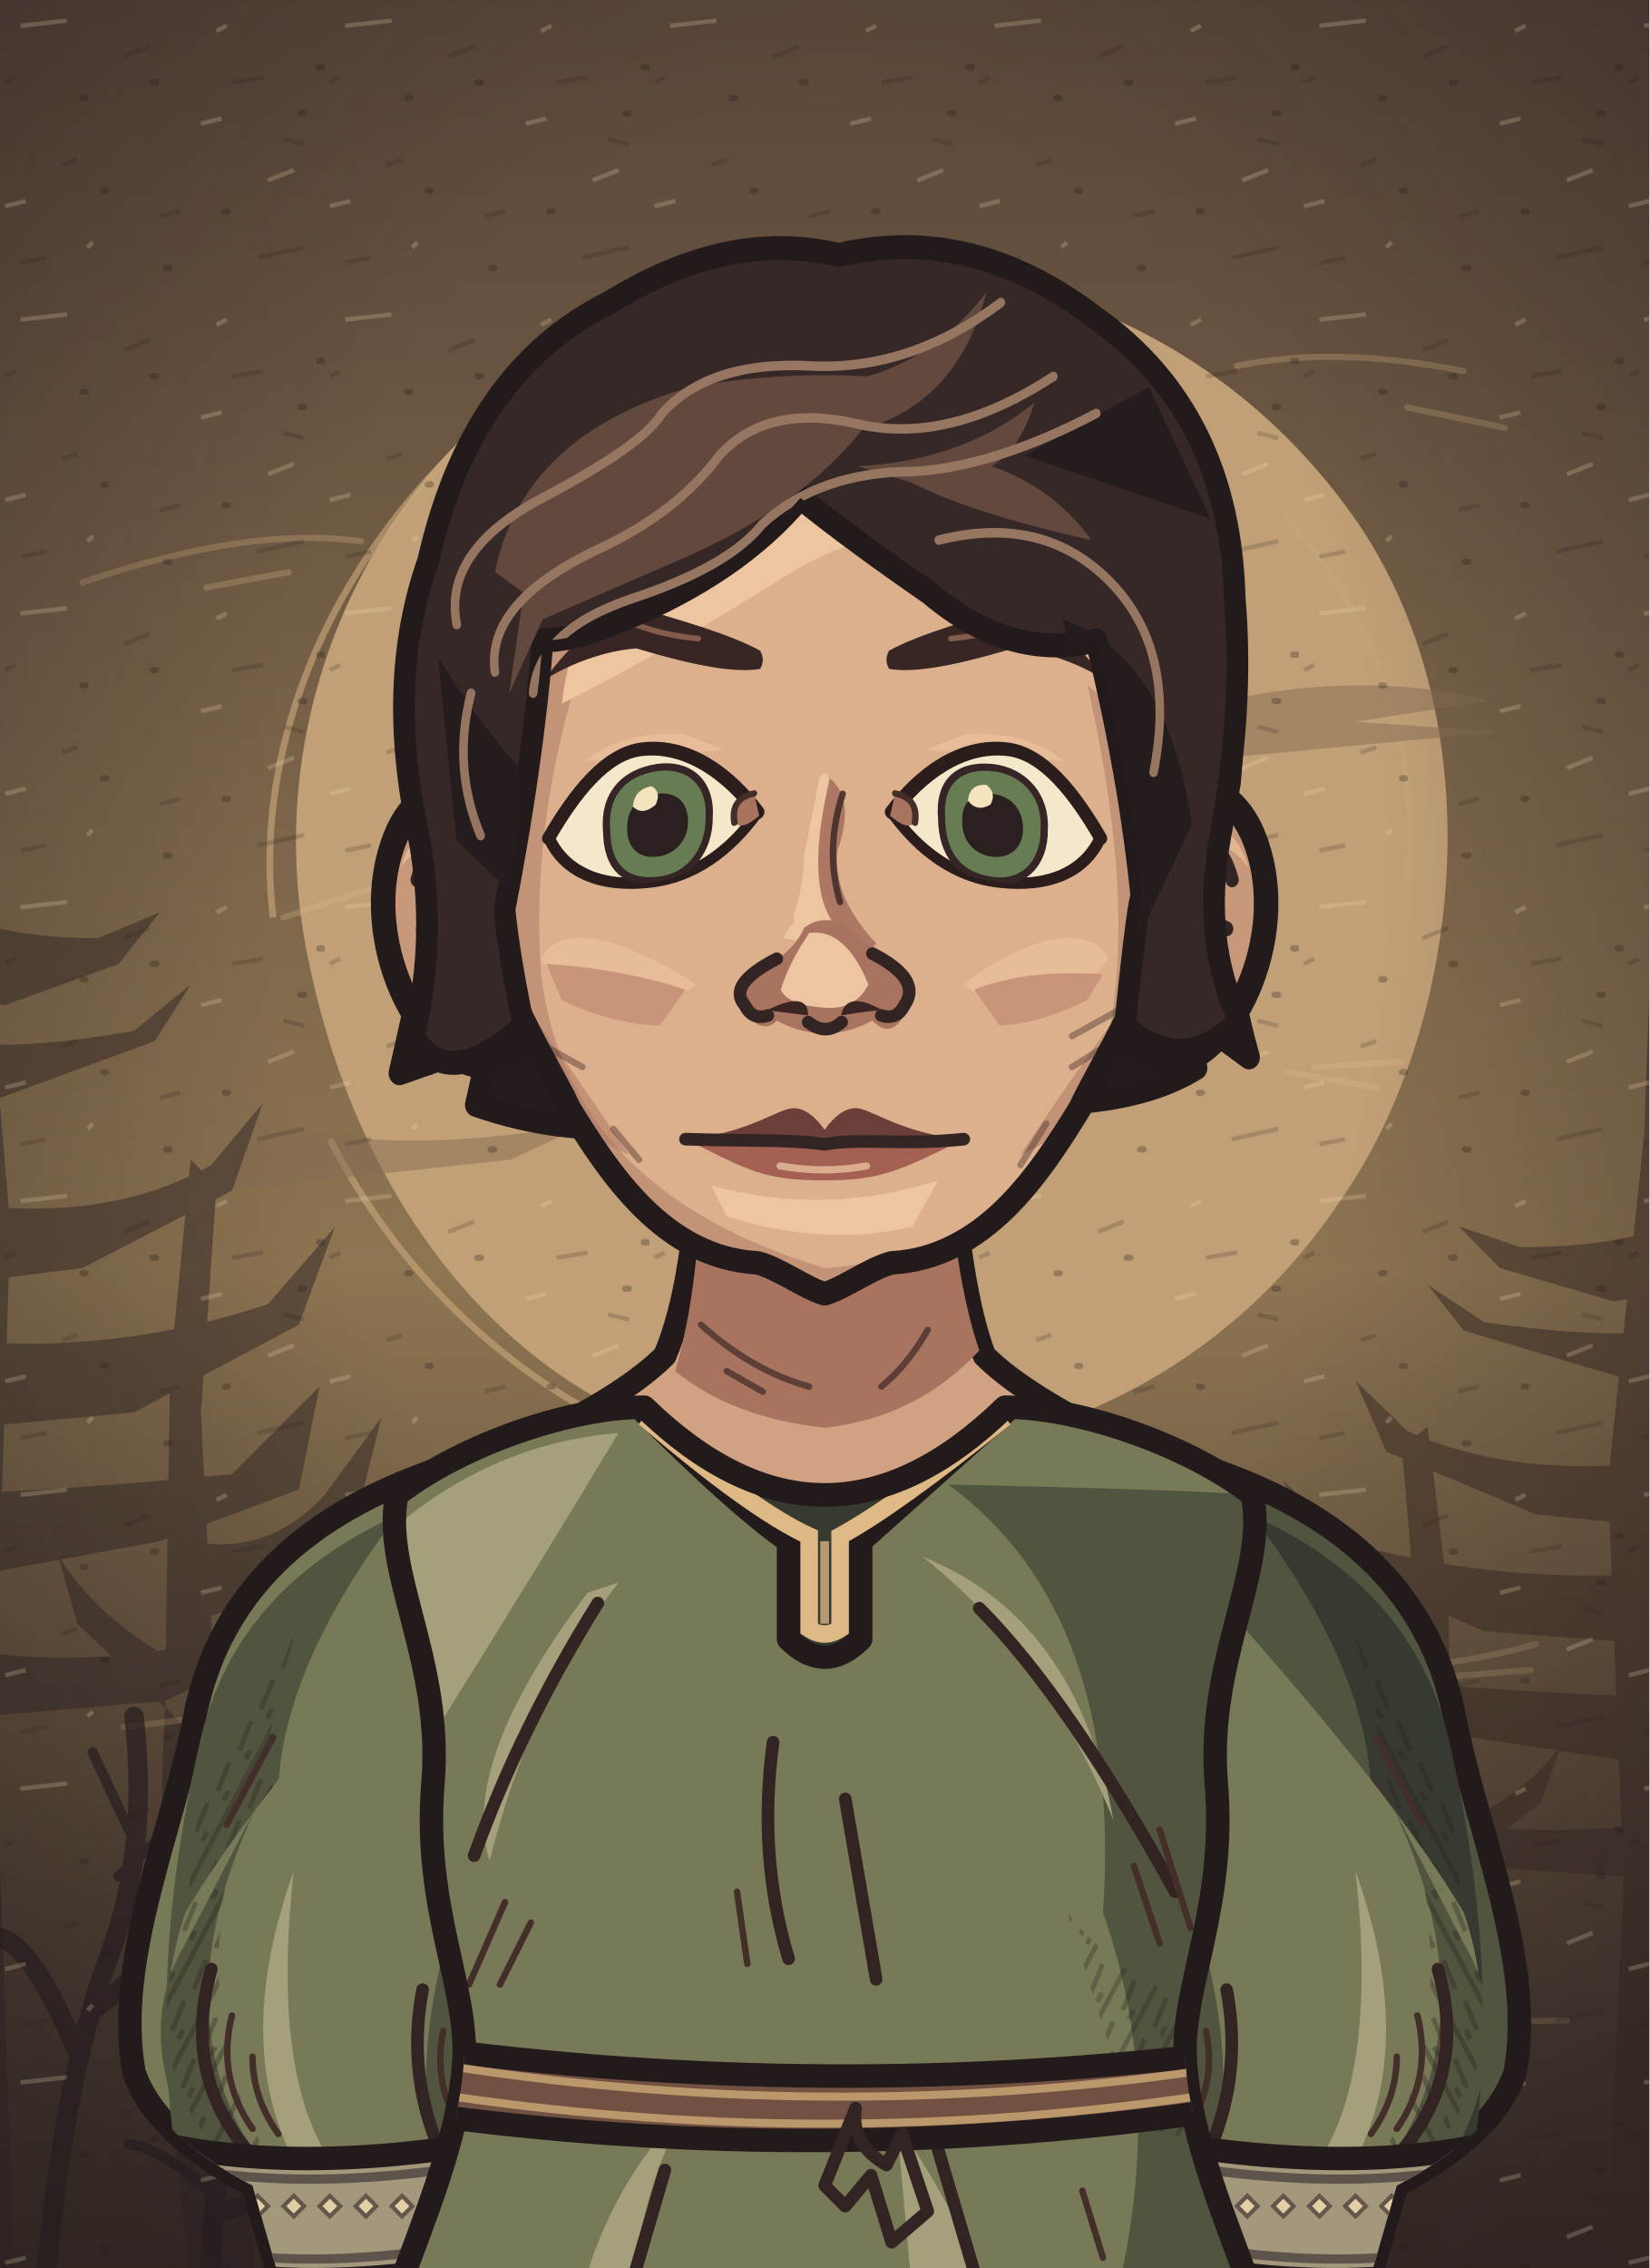
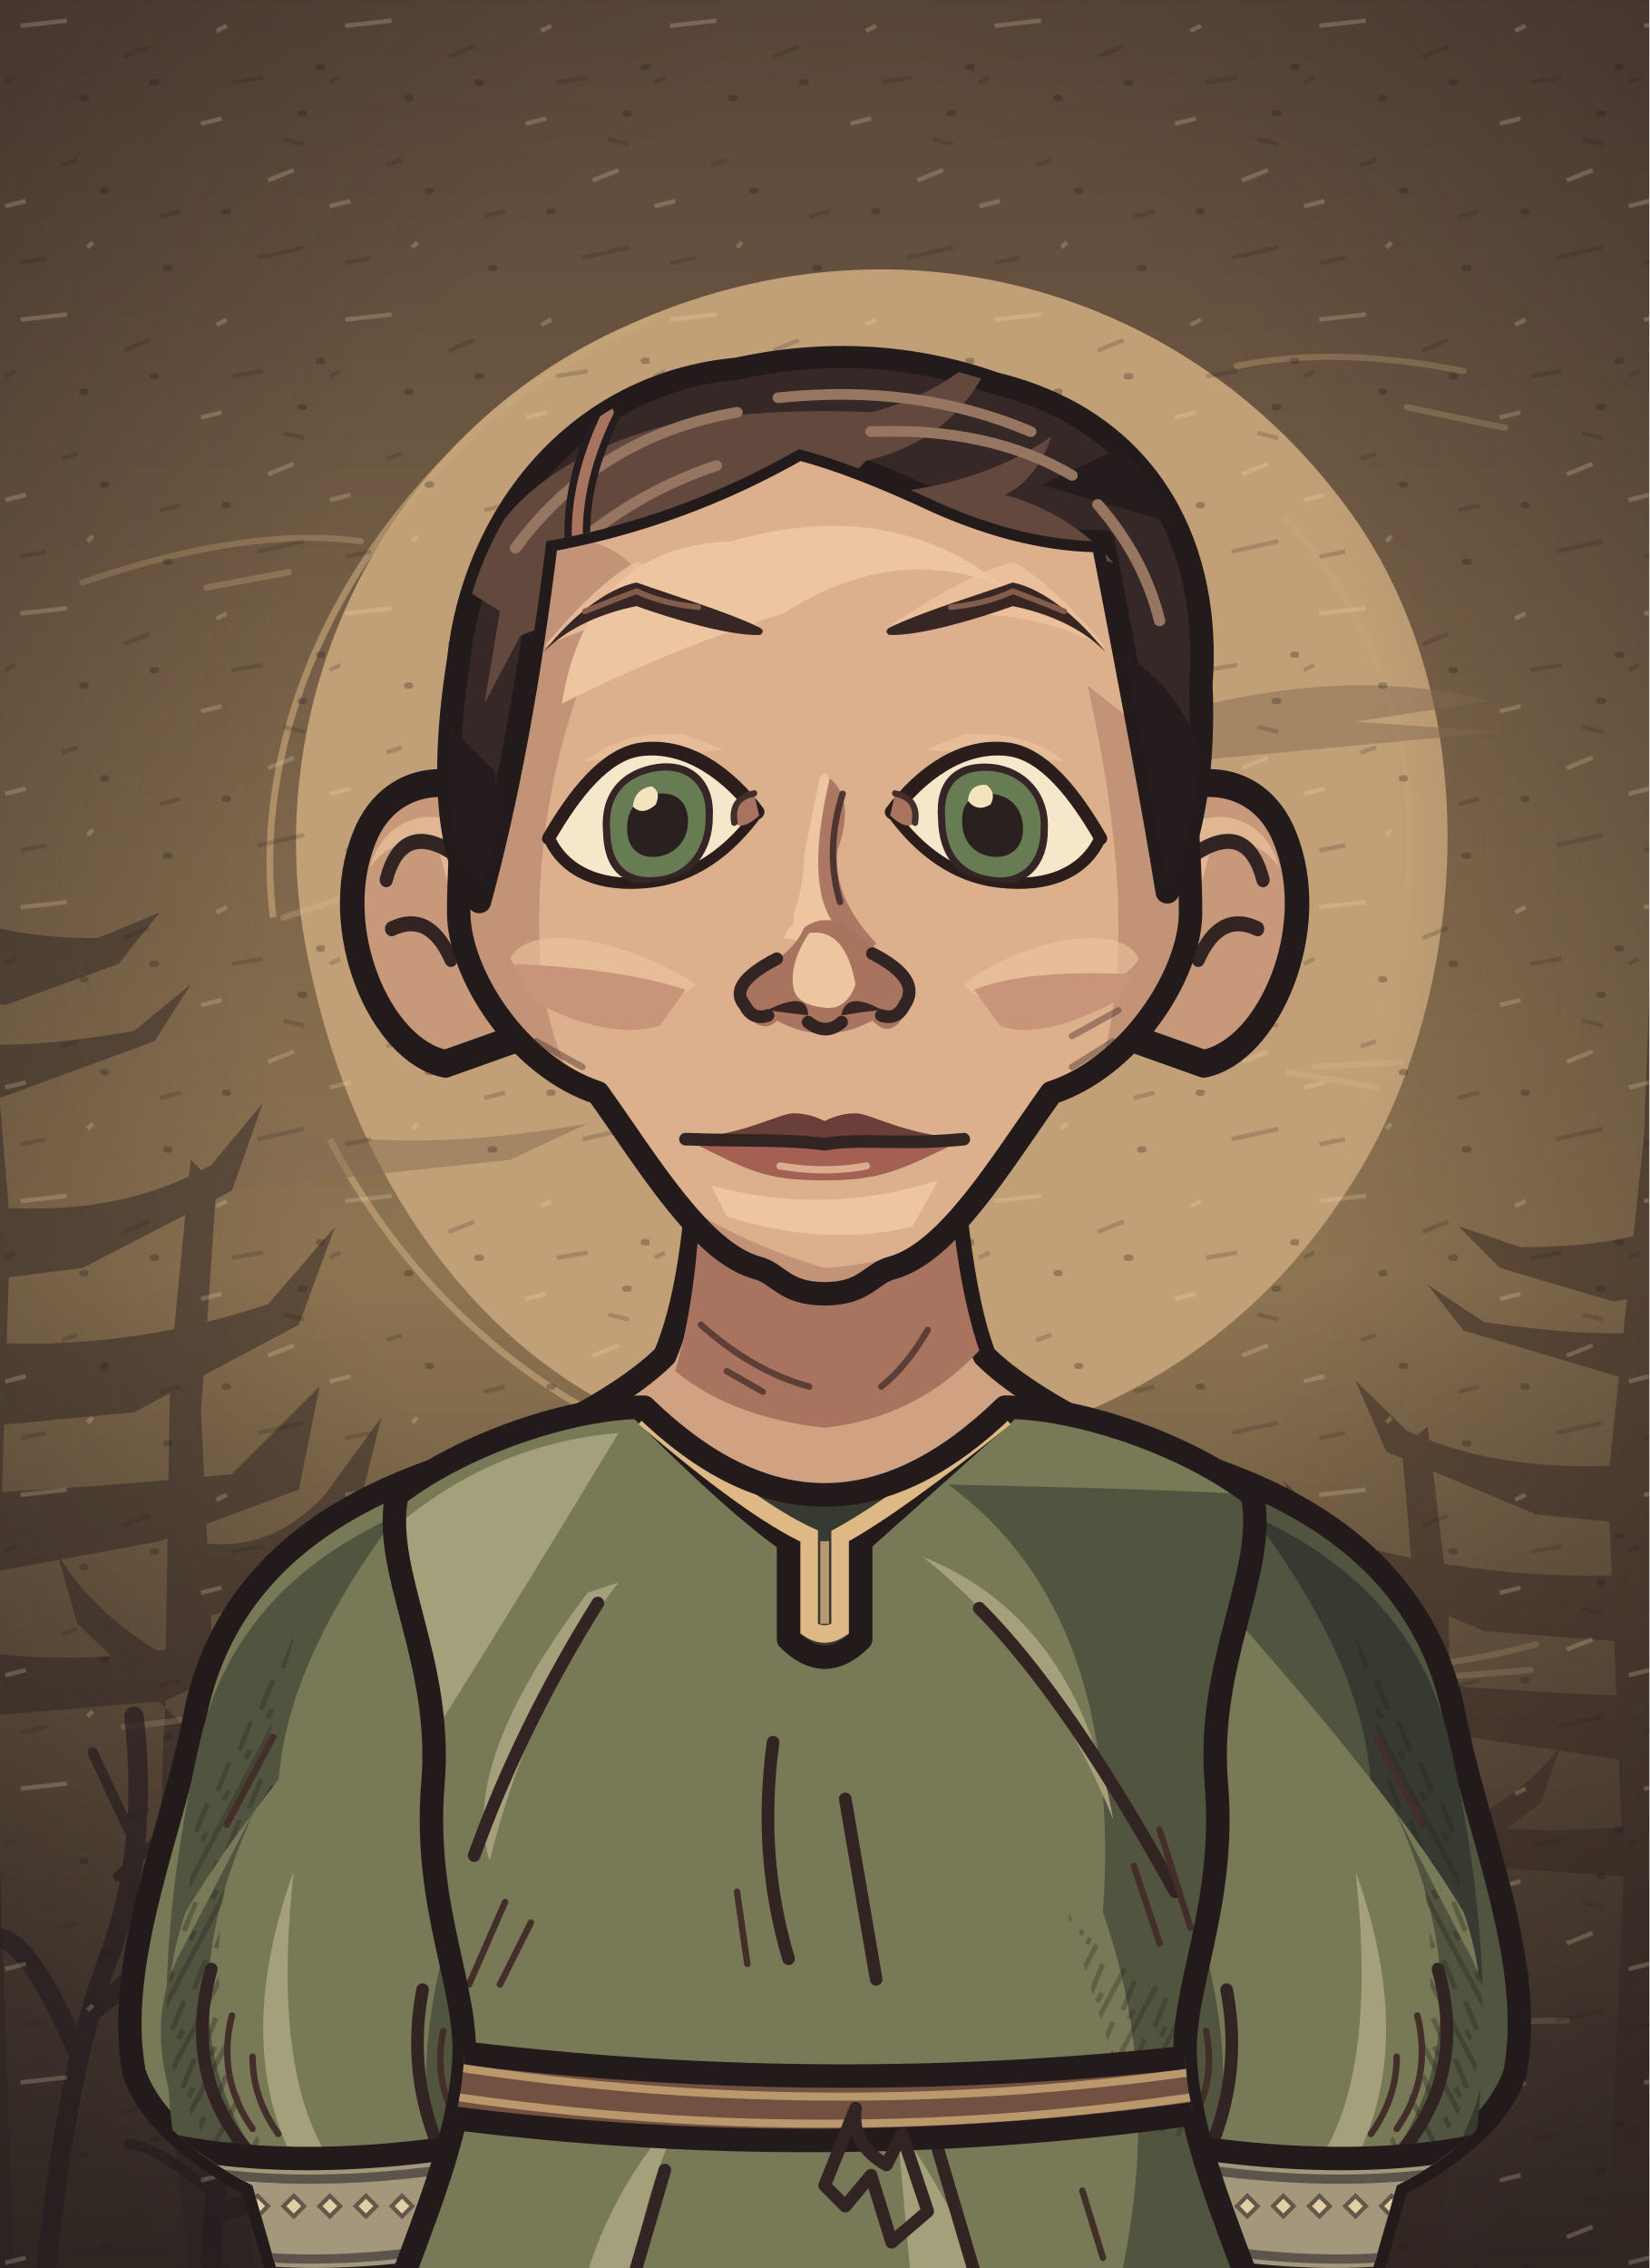
<svg xmlns="http://www.w3.org/2000/svg" xmlns:xlink="http://www.w3.org/1999/xlink" aria-labelledby="title" width="320" height="440" viewBox="0 0 320 440" role="img">
  <defs>
    <style>
      .edge {stroke:#231b1b;stroke-width:4.55;stroke-linecap:round;stroke-linejoin:round}
      .seam {fill:none;stroke:#332424;stroke-width:2.45;stroke-linecap:round;stroke-linejoin:round}
      .etch {fill:none;stroke:#442e2a;stroke-width:1.25;stroke-linecap:round}
      .hair-line {fill:none;stroke:#967661;stroke-width:1.45;stroke-linecap:round}
      .white {fill:#f5e7ca;stroke:#2a1d1c;stroke-width:2.65;stroke-linejoin:round}
      .label {fill:#efdfc1;font:600 20px Georgia,serif}
      .muted {fill:#b8aa96;font:13px 'Segoe UI',sans-serif}
      .section {fill:#dcbb8e;font:600 14px 'Segoe UI',sans-serif}
    </style>
    <linearGradient id="umber" x2="0" y2="1" gradientUnits="objectBoundingBox">
      <stop stop-color="#594639" />
      <stop offset=".56" stop-color="#8e7552" />
      <stop offset="1" stop-color="#3c3029" />
    </linearGradient>
    <linearGradient id="ash" x2="0" y2="1" gradientUnits="objectBoundingBox">
      <stop stop-color="#3b423d" />
      <stop offset=".56" stop-color="#7a7d67" />
      <stop offset="1" stop-color="#242b28" />
    </linearGradient>
    <linearGradient id="rose" x2="0" y2="1" gradientUnits="objectBoundingBox">
      <stop stop-color="#51404a" />
      <stop offset=".56" stop-color="#8a6972" />
      <stop offset="1" stop-color="#372c33" />
    </linearGradient>
    <pattern id="paper-grain" width="63" height="57" patternUnits="userSpaceOnUse">
      <path d="M1 16l2-1m21-4 5-2m16 7 6-1M12 32l3-1m16 11 4-1m20-14 4 1M4 51l5-1m41 0 9-2" fill="none" stroke="#231a1b" stroke-width=".85" opacity=".19" />
      <path d="M4 5l9-1m29 2 2-1M1 40l4-1m12 9 1-1m21-23 4-1m9 12 5-2" fill="none" stroke="#f0dbb5" stroke-width=".85" opacity=".23" />
      <path d="M16 19h.6m13-3h.7m28 6h.7m-39 15h.6m23 4h.6m-12 11h.7m29-39h.7" fill="none" stroke="#21191a" stroke-width="1.2" opacity=".28" stroke-linecap="round" />
    </pattern>
    <pattern id="ink-lines" width="7" height="9" patternUnits="userSpaceOnUse" patternTransform="rotate(28)">
      <path d="M1 -2V10m2.8-8 .6 6m1.9-1v5" stroke="#271d1d" stroke-width=".95" fill="none" opacity=".65" />
    </pattern>
    <radialGradient id="vignette" cx=".5" cy=".39" r=".72">
      <stop offset=".47" stop-color="#20191c" stop-opacity="0" />
      <stop offset="1" stop-color="#20191c" stop-opacity=".48" />
    </radialGradient>
    <g id="firs" fill="currentColor">
      <path d="M10 439Q15 379 12 300L9 220 15 146 15 54 19 80 21 147 28 230 25 326 29 439Z" />
      <path d="M17 169Q27 174 45 174L57 169 49 179 27 187 17 185                M18 194Q29 196 52 192L63 183 56 194 26 205 16 207                M15 225Q46 230 67 218L77 206 71 223 42 238 18 241                M17 252Q48 255 78 245L91 230 84 249 52 266 20 269                M14 282Q40 281 71 278L88 261 84 281 57 291 19 298                M19 312Q43 316 69 310L88 299 84 310 58 322 22 325" />
      <path d="M6 312 0 315V284L11 285M0 266 13 270V250L0 249M0 220 15 221 15 206 0 202                M0 180 16 181V167L0 165M0 141 15 150V138L0 133M0 112 17 127V118L0 104" />
      <path d="M64 440Q55 380 58 324L59 258 63 217 68 222 65 266 68 328 76 440Z                M63 291Q78 294 89 282L100 267 96 283 81 301 62 307                M63 323Q80 323 106 304L98 321 68 339                M63 316Q44 306 37 293L41 307 64 329Z" />
    </g>
    <g id="brambles" fill="none" stroke="currentColor" stroke-linecap="round" stroke-linejoin="round">
      <path stroke-width="3.8" d="M9 440Q13 401 21 380T26 333m-8 57Q39 375 43 352m-28 46Q6 377 0 376M41 440Q41 402 63 385m-20 44q26-6 39-30" />
      <path stroke-width="2" d="M23 364l14-13m-12 4-7-15m20 29 17-4m-15-1 1-11m13 49 2-17m2 14 18-5m-34 32q-12-10-17-10" />
    </g>
    <g id="night-scratches" fill="none" stroke="currentColor" stroke-width="1.2" stroke-linecap="round">
      <path d="M16 113q32-11 54-8m-30 9 16-3m184-40q19-4 44 1m-11 7 19 4                M24 335q33-3 68-16m-44 16 26-4m164-9q31 5 60-3m-39 8 38-3                M27 391q22-6 52-5m168 14q28-8 57-8m-40 11 24-4                M55 178l18-6m177 36 17 3m-12-4 17-1" />
    </g>
    <g id="shirt-setting">
      <rect width="320" height="440" fill="url(#umber)" />
      <path d="M60 187C49 137 74 84 122 63c51-23 107-8 139 35 30 40 23 101-1 135-24 36-65 54-110 49-44-4-79-42-90-95Z" fill="#c2a077" />
      <path d="M53 178C47 128 84 78 129 61m-65 160c22 43 65 68 103 66m82-187c19 20 27 48 24 72" fill="none" stroke="#c6a578" stroke-width="1.3" opacity=".65" />
      <path d="M50 217q24 8 64 1l-15 7-56 6m176-90q39-13 70-5l-26 4 28 2-64 6" fill="#856c54" opacity=".5" />
      <use xlink:href="#firs" style="color:#342827" opacity=".52" transform="translate(-26 8)" />
      <use xlink:href="#firs" style="color:#413128" opacity=".58" transform="translate(340 101) scale(-1 .81)" />
      <use xlink:href="#night-scratches" style="color:#dfbb87" opacity=".28" />
      <use xlink:href="#brambles" style="color:#291f22" opacity=".71" />
      <rect width="320" height="440" fill="url(#vignette)" />
      <rect width="320" height="440" fill="url(#paper-grain)" />
    </g>
    <g id="armor-setting">
      <rect width="320" height="440" fill="url(#ash)" />
      <path d="M48 164c1-51 34-91 83-101 48-11 98 1 130 36 37 39 36 93 8 136-20 30-75 59-121 49-56-12-101-60-100-120Z" fill="#a5a48a" />
      <path d="M54 144q8-48 53-66m108 5c39 15 61 39 68 68m-44 107q-41 31-93 30" fill="none" stroke="#bec0a0" stroke-width="1.2" opacity=".56" />
      <path d="M42 173q49-4 68 3l-43 6 25 3-49 4m151 35q47 10 104-6l-26 14-62 8Z" fill="#707764" opacity=".48" />
      <use xlink:href="#firs" style="color:#27312c" opacity=".64" transform="translate(-36 30)" />
      <use xlink:href="#firs" style="color:#303833" opacity=".75" transform="translate(324 45) scale(-.86 1.03)" />
      <use xlink:href="#brambles" style="color:#252a27" opacity=".62" transform="translate(319 10) scale(-1 1)" />
      <use xlink:href="#night-scratches" style="color:#d8d8a9" opacity=".28" transform="translate(-2 21)" />
      <rect width="320" height="440" fill="url(#vignette)" />
      <rect width="320" height="440" fill="url(#paper-grain)" />
    </g>
    <g id="woman-setting">
      <rect width="320" height="440" fill="url(#rose)" />
      <path d="M56 160C60 107 95 74 142 65c47-9 100 15 121 50 23 39 19 90-12 126-31 39-73 55-115 44-52-13-85-74-80-125Z" fill="#b18b83" />
      <path d="M61 126c15-36 40-55 84-63m97 38c27 25 36 61 29 98m-201 25q14 29 42 47" fill="none" stroke="#d0a69a" stroke-width="1.2" opacity=".58" />
      <path d="M44 235q40-4 76-1l-20 6-36 2 19 3-44 5m183-50q35 3 60-3l-24 9-31 2" fill="#775d65" opacity=".6" />
      <use xlink:href="#firs" style="color:#3b2b34" opacity=".58" transform="translate(-20 84) scale(.86 .91)" />
      <use xlink:href="#firs" style="color:#3d2e39" opacity=".68" transform="translate(327 54) scale(-.85 .98)" />
      <path d="M300 440q-2-82-6-173l-9-103 7-35 12 42 9 98 7 171Z                M294 195q-10-18-25-24l-15-1 13-4 11 2 18 15                M285 162q-13-22-34-27l-7 4 7-11 17 4 20 17                M303 242q-18-23-36-27l-13 3 15-9 11 2 21 15" fill="#3a2b33" opacity=".64" />
      <use xlink:href="#brambles" style="color:#2d2229" opacity=".8" transform="translate(12 6)" />
      <use xlink:href="#night-scratches" style="color:#e1b8a8" opacity=".28" transform="translate(0 7)" />
      <rect width="320" height="440" fill="url(#vignette)" />
      <rect width="320" height="440" fill="url(#paper-grain)" />
    </g>
    <pattern id="mail-rings" width="14" height="13" patternUnits="userSpaceOnUse" patternTransform="rotate(-7)">
      <path d="M-1 2q3-3 6 0 1 3-2 5Q0 8-1 5M6 2q3-3 6 0 1 3-2 5Q7 8 6 5M3 8q3-3 6 0 1 3-2 5-3 1-4-2M10 8q3-3 6 0" fill="none" stroke="#2d2c28" stroke-width="1.6" stroke-linecap="round" />
      <path d="M-.5 4q1.5-2 3-1m5 1q1.4-2 3-1M4 10q1.5-2 3-1m4 1q1.4-2 3-1" fill="none" stroke="#9a9b87" stroke-width="1.12" opacity=".78" stroke-linecap="round" />
    </pattern>
    <pattern id="armor-plates" width="47" height="24" patternUnits="userSpaceOnUse" patternTransform="translate(4 4) rotate(2)">
      <path d="M1 0l21 .7 1 18-3 3-17-1-1-4Zm24 1 19-1 2 15-3 7-19-2Z" fill="#85867a" stroke="#352e2a" stroke-width="1.75" stroke-linejoin="round" />
      <path d="M2 2l18 .2-.2 4L5 7 4 17Zm24 0 16-1 1 4-14 2-3 10Z" fill="#a9a58d" />
      <path d="M19 4l4 14-3 3-16-1 13-4Zm22 2 4 10-2 5-17-1 13-4Z" fill="#62655f" />
      <path d="M7 7l1-.5m6 12 3-2m16-7 5-1m-7 5 4-2" fill="none" stroke="#d0c0a0" stroke-width=".9" opacity=".76" />
      <path d="M6 12q2-2 2.7 1-1 2.2-2.7.5Zm12 1q1.8-2 2.4.6-1 2.6-2.5.8Zm11 1q1-2.2 2.8-1-.2 2.9-2.8 2.1Zm12-2q2.2-1.4 2.3.8-1 2.3-2.3.5Z" fill="#3c342d" />
    </pattern>
    <clipPath id="portrait-frame">
      <rect width="320" height="440" />
    </clipPath>
    <clipPath id="wardrobe-torso-mask">
      <path d="M125 273 C111 273 90 280 77 290 C74 305 86 322 84 346 C82 370 91 386 90 400 C89 415 82 431 77 445 H243 C238 431 231 415 230 400 C229 386 238 370 236 346 C234 322 246 305 243 290 C230 280 209 273 195 273 Q160 307 125 273Z" />
    </clipPath>
    <clipPath id="wardrobe-sleeve-mask">
      <path d="M88 284 C66 291 44 304 38 332 C34 354 22 380 26 402 Q30 414 49 424 L55 445 H88 Q111 406 106 336Z" />
    </clipPath>
    <clipPath id="face-shape-clip">
-       <path d="M 160 73 C 191 73 219 90 223 128 C 224 143 225 164 225 177 C 225 189 213.19 207 209.55 215 C 201.55 228 191 244 173 245 C 169 246 163.6 250 160 251 C 156.4 250 151 246 147 245 C 129 244 118.45 228 110.45 215 C 106.81 207 95 189 95 177 C 95 164 96 143 97 128 C 101 90 129 73 160 73 Z" />
+       <path d="M 160 80 C 196 80 224 97 228 128 C 229 143 231 164 231 177 C 231 189 219.4 207 204 212 C 194 226 184 243 173 246 C 169 247 167.9 251 160 251 C 152.1 251 151 247 147 246 C 136 243 126 226 116 212 C 100.6 207 89 189 89 177 C 89 164 91 143 92 128 C 96 97 124 80 160 80 Z" />
    </clipPath>
    <clipPath id="face-features-eye-left">
      <path d="M-21 0 C-16 -8 -10 -15 -3 -15 C6 -15 14 -8 19.5 0 C14 7 7 11 -1 11 C-11 11 -18 7 -21 0Z" />
    </clipPath>
    <clipPath id="face-features-eye-right">
      <path d="M-21 0 C-16 -8 -10 -15 -3 -15 C6 -15 14 -8 19.5 0 C14 7 7 11 -1 11 C-11 11 -18 7 -21 0Z" />
    </clipPath>
    <clipPath id="face-features-nose-bridge">
      <path d="M154 144H167V179L172 185V187H149V185L154 179Z" />
    </clipPath>
    <clipPath id="hair-crown-clip">
-       <path d="M97 198q-16 13-23 2 5-19 1-38-7-29 2-52 9-36 38-49 25-14 48-9 28-6 54 12 28 18 29 53 2 21-3 45-4 20 4 35-12 11-24 1Q226 172 226.5 174Q224 151 217 125Q199 129 182 116Q166 106 155 98Q142 112 118 121Q108 125 101 125Q99 148 93 176Q94 185 97 198Z" />
+       <path d="M93 176C86 165 86 146 89 126C92 96 112 69 143 66Q169 60 193 69C224 77 235 104 233 131Q234 157 226.5 174Q223 151 214 101.6Q199 101.6 182 93.6 Q166 85.6 155 82.6 Q132 96.6 106 101.6Q101 145 93 176Z" />
    </clipPath>
  </defs>
  <g clip-path="url(#portrait-frame)">
    <use xlink:href="#shirt-setting" />
-     <g id="hair-back" transform="matrix(0.926 0 0 1.024 11.765 -3.765)">
-       <path d="M104 96q-25 16-27 45-7 21 0 42l-6 24 19-6-3 12q35 11 69-6 59 12 82-1l-4-12 15 10q-9-29-4-52 4-39-23-58Z" fill="#241c1d" class="edge" />
-     </g>
    <g data-part="neck">
      <g id="face-shape-neck">
        <path d="M 136 219 Q 135 249 129 263 Q 122 270 106 278 L 123 301 197 301 214 278 Q 198 270 191 263 Q 186 250 184 219 Z" fill="#d0a282" class="edge" />
        <path d="M 136 224 184 224 Q 185 247 190 262 Q 178 275 160 277 Q 142 275 131 266 Q 136 249 136 224 Z" fill="#a87460" />
        <path d="M 136 257 q 10 9 21 12 m -16 -3 7 4 m 32 -12 q -4 7 -9 11" class="etch" opacity=".75" />
      </g>
    </g>
    <g id="wardrobe-outfit-ryazan_sleeves" data-outfit="ryazan_sleeves">
      <path d="M88 284 C66 291 44 304 38 332 C34 354 22 380 26 402 Q30 414 49 424 L55 445 H88 Q111 406 106 336Z" fill="#777957" class="edge" />
      <g data-part="sleeve-left" clip-path="url(#wardrobe-sleeve-mask)">
        <path d="M39 337 Q46 308 77 294 Q53 326 54 351 L43 373 Q43 421 54 444 H40 Q25 397 39 337Z" fill="#51543f" />
        <path d="M38 354 Q49 326 58 315 Q49 342 52 359 L35 383Z" fill="url(#ink-lines)" opacity=".44" />
        <path d="M43 376 q10 -11 20 -14 m-18 27 16 -10 M42 414 q4 11 13 21" class="seam" />
        <path d="M44 354 l9 -17 m-9 24 9 -14 m-6 61 10 13" class="etch" />
        <path d="M82 312 Q49 349 36 371 Q26 400 46 425 L98 436 Q94 414 102 387 Q100 357 95 313Z" fill="#777957" />
        <path d="M50 350 Q29 394 54 424 L42 425 Q24 397 36 377Z M90 365 Q86 402 100 426 H87 Q77 404 90 365Z" fill="#51543f" />
        <path d="M57 363 Q43 402 62 427 L68 424 Q52 408 57 363Z" fill="#a4a07b" />
        <path d="M37 369 Q24 402 47 422 L55 423 Q38 399 44 364Z" fill="url(#ink-lines)" opacity=".5" />
        <path d="M41 382 Q34 407 55 424 M82 386 Q78 407 90 426" class="seam" />
        <path d="M45 391 q-3 12 4 22 m0 -14 q0 8 5 15 M86 394 q-2 10 3 18" class="etch" />
        <g data-part="ryazan-bracer">
          <path d="M24 414 Q54 423 98 415 L99 438 Q55 447 27 437Z" fill="#a3987b" class="edge" />
          <path d="M24 418 Q55 427 98 419 M26 433 Q55 443 98 434" fill="none" stroke="#5d544c" stroke-width="1.8" />
          <path d="M41 428l2 -2 2 2 -2 2Z" fill="#e1d0a5" stroke="#66554a" stroke-width=".8" />
          <path d="M48 428l2 -2 2 2 -2 2Z" fill="#e1d0a5" stroke="#66554a" stroke-width=".8" />
          <path d="M55 428l2 -2 2 2 -2 2Z" fill="#e1d0a5" stroke="#66554a" stroke-width=".8" />
          <path d="M62 428l2 -2 2 2 -2 2Z" fill="#e1d0a5" stroke="#66554a" stroke-width=".8" />
          <path d="M69 428l2 -2 2 2 -2 2Z" fill="#e1d0a5" stroke="#66554a" stroke-width=".8" />
          <path d="M76 428l2 -2 2 2 -2 2Z" fill="#e1d0a5" stroke="#66554a" stroke-width=".8" />
          <path d="M83 428l2 -2 2 2 -2 2Z" fill="#e1d0a5" stroke="#66554a" stroke-width=".8" />
          <path d="M90 428l2 -2 2 2 -2 2Z" fill="#e1d0a5" stroke="#66554a" stroke-width=".8" />
        </g>
      </g>
      <g transform="translate(320 0) scale(-1 1)">
        <path d="M88 284 C66 291 44 304 38 332 C34 354 22 380 26 402 Q30 414 49 424 L55 445 H88 Q111 406 106 336Z" fill="#51543f" class="edge" />
        <g data-part="sleeve-right" clip-path="url(#wardrobe-sleeve-mask)">
          <path d="M39 337 Q46 308 77 294 Q53 326 54 351 L43 373 Q43 421 54 444 H40 Q25 397 39 337Z" fill="#373a30" />
          <path d="M38 354 Q49 326 58 315 Q49 342 52 359 L35 383Z" fill="url(#ink-lines)" opacity=".44" />
          <path d="M43 376 q10 -11 20 -14 m-18 27 16 -10 M42 414 q4 11 13 21" class="seam" />
          <path d="M44 354 l9 -17 m-9 24 9 -14 m-6 61 10 13" class="etch" />
          <path d="M82 312 Q49 349 36 371 Q26 400 46 425 L98 436 Q94 414 102 387 Q100 357 95 313Z" fill="#777957" />
          <path d="M50 350 Q29 394 54 424 L42 425 Q24 397 36 377Z M90 365 Q86 402 100 426 H87 Q77 404 90 365Z" fill="#51543f" />
          <path d="M57 363 Q43 402 62 427 L68 424 Q52 408 57 363Z" fill="#a4a07b" />
          <path d="M37 369 Q24 402 47 422 L55 423 Q38 399 44 364Z" fill="url(#ink-lines)" opacity=".5" />
          <path d="M41 382 Q34 407 55 424 M82 386 Q78 407 90 426" class="seam" />
          <path d="M45 391 q-3 12 4 22 m0 -14 q0 8 5 15 M86 394 q-2 10 3 18" class="etch" />
          <g data-part="ryazan-bracer">
            <path d="M24 414 Q54 423 98 415 L99 438 Q55 447 27 437Z" fill="#a3987b" class="edge" />
            <path d="M24 418 Q55 427 98 419 M26 433 Q55 443 98 434" fill="none" stroke="#5d544c" stroke-width="1.8" />
            <path d="M41 428l2 -2 2 2 -2 2Z" fill="#e1d0a5" stroke="#66554a" stroke-width=".8" />
            <path d="M48 428l2 -2 2 2 -2 2Z" fill="#e1d0a5" stroke="#66554a" stroke-width=".8" />
            <path d="M55 428l2 -2 2 2 -2 2Z" fill="#e1d0a5" stroke="#66554a" stroke-width=".8" />
            <path d="M62 428l2 -2 2 2 -2 2Z" fill="#e1d0a5" stroke="#66554a" stroke-width=".8" />
            <path d="M69 428l2 -2 2 2 -2 2Z" fill="#e1d0a5" stroke="#66554a" stroke-width=".8" />
            <path d="M76 428l2 -2 2 2 -2 2Z" fill="#e1d0a5" stroke="#66554a" stroke-width=".8" />
            <path d="M83 428l2 -2 2 2 -2 2Z" fill="#e1d0a5" stroke="#66554a" stroke-width=".8" />
            <path d="M90 428l2 -2 2 2 -2 2Z" fill="#e1d0a5" stroke="#66554a" stroke-width=".8" />
          </g>
        </g>
      </g>
      <path d="M125 273 C111 273 90 280 77 290 C74 305 86 322 84 346 C82 370 91 386 90 400 C89 415 82 431 77 445 H243 C238 431 231 415 230 400 C229 386 238 370 236 346 C234 322 246 305 243 290 C230 280 209 273 195 273 Q160 307 125 273Z" fill="#777957" />
      <g data-part="torso" clip-path="url(#wardrobe-torso-mask)">
        <path d="M77 296 Q96 280 120 278 Q105 303 85 335Z" fill="#a4a07b" />
        <path d="M184 288 Q230 289 243 290 L260 444 H217 Q226 405 214 371 Q218 313 184 288Z" fill="#51543f" />
        <path d="M78 344 Q88 359 84 381 L69 402 L61 359Z" fill="#51543f" />
        <path d="M207 371 Q223 390 235 386 L234 416 L220 412Z" fill="url(#ink-lines)" opacity=".42" />
        <path d="M120 307 Q103 329 95 361 Q89 342 114 309Z M179 302 Q209 314 216 353 Q203 321 179 302Z" fill="#a4a07b" />
        <path d="M133 409 Q124 426 123 444 H113 Q119 423 133 409Z M174 412 Q184 426 192 445 H177Z" fill="#a4a07b" />
        <path d="M116 311 Q101 335 92 360 M190 312 Q207 329 228 367 M150 338 q-3 22 3 42 m11 -31 6 35 M129 421 l-7 24 m60 -28 8 27" class="seam" />
        <path d="M98 369 l-7 16 m12 -12 -6 12 M225 355 l6 19 m-11 -12 5 15 M143 367 l2 14 m65 44 4 13" class="etch" />
        <path d="M125 274 Q160 306 195 274 Q176 291 167 299 V318 Q160 325 153 318 V299 Q143 292 125 274Z" fill="#373a30" class="edge" />
        <path d="M125 275 Q146 293 157 298 V316 Q160 318 163 316 V298 Q174 292 195 275" fill="none" stroke="#dfb985" stroke-width="3.4" />
        <path d="M160 299v16" fill="none" stroke="#b99972" stroke-width="1.7" />
      </g>
      <path d="M125 273 C111 273 90 280 77 290 C74 305 86 322 84 346 C82 370 91 386 90 400 C89 415 82 431 77 445 H243 C238 431 231 415 230 400 C229 386 238 370 236 346 C234 322 246 305 243 290 C230 280 209 273 195 273 Q160 307 125 273Z" fill="none" class="edge" />
      <g data-part="belt" clip-path="url(#wardrobe-torso-mask)">
        <path d="M80 397Q160 408 240 398L239 409Q160 421 81 410Z" fill="#735142" class="edge" />
        <path d="M82 400Q160 413 238 401M83 406Q160 418 237 406" fill="none" stroke="#bb986b" stroke-width="1.55" stroke-linecap="round" />
        <path d="M166 409Q165 416 172 420L175 414 180 429 173 435 169 422 164 428 160 424Z" fill="#967451" class="seam" />
      </g>
    </g>
    <g id="face-shape">
      <g id="face-shape-ears">
-         <g transform="translate(105 179) scale(-1.046 1.19)">
+         <g transform="translate(99 179) scale(-1.046 1.19)">
          <path d="M -4 -15 C 7 -26 22 -25 27 -14 C 34 1 24 21 12 23 L -4 18 Z" fill="#c7987a" class="edge" />
          <path d="M 7 -15 C 16 -20 24 -16 26 -9 C 22 -14 16 -14 13 -11 L 10 -1 Z" fill="#edc5a0" opacity=".66" />
          <path d="M 23 -7 Q 20 -17 10 -11 L 7 2 M 22 1 Q 15 -2 11 6" class="seam" />
        </g>
-         <g transform="translate(215 179) scale(1.046 1.19)">
+         <g transform="translate(221 179) scale(1.046 1.19)">
          <path d="M -4 -15 C 7 -26 22 -25 27 -14 C 34 1 24 21 12 23 L -4 18 Z" fill="#c7987a" class="edge" />
          <path d="M 7 -15 C 16 -20 24 -16 26 -9 C 22 -14 16 -14 13 -11 L 10 -1 Z" fill="#edc5a0" opacity=".66" />
          <path d="M 23 -7 Q 20 -17 10 -11 L 7 2 M 22 1 Q 15 -2 11 6" class="seam" />
        </g>
      </g>
-       <path d="M 160 73 C 191 73 219 90 223 128 C 224 143 225 164 225 177 C 225 189 213.19 207 209.55 215 C 201.55 228 191 244 173 245 C 169 246 163.6 250 160 251 C 156.4 250 151 246 147 245 C 129 244 118.45 228 110.45 215 C 106.81 207 95 189 95 177 C 95 164 96 143 97 128 C 101 90 129 73 160 73 Z" fill="#dcb08c" />
+       <path d="M 160 80 C 196 80 224 97 228 128 C 229 143 231 164 231 177 C 231 189 219.4 207 204 212 C 194 226 184 243 173 246 C 169 247 167.9 251 160 251 C 152.1 251 151 247 147 246 C 136 243 126 226 116 212 C 100.6 207 89 189 89 177 C 89 164 91 143 92 128 C 96 97 124 80 160 80 Z" fill="#dcb08c" />
      <g clip-path="url(#face-shape-clip)">
-         <path d="M 70 141 Q 104 91 123 103 Q 102 148 105 189 Q 110 231 160 246 Q 192 244 211 214 Q 223 186 211 133 Q 235 151 250 174 L 250 265 70 265 Z" fill="#c39377" />
-         <path d="M 109 136.5 Q 114 99 142 98 Q 173 89 195 107 Q 174 98 152 112 Q 130 126 109 136.5 Z" fill="#edc5a0" />
+         <path d="M 70 141 Q 104 91 123 110 Q 102 148 105 189 Q 110 231 160 246 Q 192 244 211 214 Q 223 186 211 133 Q 235 151 250 174 L 250 265 70 265 Z" fill="#c39377" />
+         <path d="M 109 136.5 Q 114 106 142 105 Q 173 96 195 114 Q 174 105 152 119 Q 130 126 109 136.5 Z" fill="#edc5a0" />
        <g transform="translate(160 0) scale(-1 1)">
-           <path d="M 25 191 C 37 183 51 178 55 186 C 51 193 34 197.667 25 191 Z" fill="#edc5a0" opacity=".605" />
-           <path d="M 27 192 Q 39 188 54 187 L 51 194 Q 42 198.5 32 199 Z" fill="#c9957a" />
-           <path d="M 56 198 Q 48 209 38 224 Q 52 218 62 202 Z" fill="#a87460" opacity=".51" />
+           <path d="M 25 191 C 37 183 57 178 61 186 C 57 193 34 200 25 191 Z" fill="#edc5a0" opacity=".605" />
+           <path d="M 27 192 Q 39 188 60 187 L 57 194 Q 42 202 32 199 Z" fill="#c9957a" />
        </g>
        <g transform="translate(160 0) scale(1 1)">
-           <path d="M 27 191 C 37 183 51 178 55 186 C 51 193 34 197.667 27 191 Z" fill="#edc5a0" opacity=".605" />
-           <path d="M 29 192 Q 39 188 54 189 L 51 194 Q 42 198.5 34 199 Z" fill="#c9957a" />
-           <path d="M 56 198 Q 48 209 38 224 Q 52 218 62 202 Z" fill="#a87460" opacity=".51" />
+           <path d="M 27 191 C 37 183 57 178 61 186 C 57 193 34 200 27 191 Z" fill="#edc5a0" opacity=".605" />
+           <path d="M 29 192 Q 39 188 60 189 L 57 194 Q 42 202 34 199 Z" fill="#c9957a" />
        </g>
        <path d="M 92 183 Q 99 211 120 232 L 132 247 119 248 Q 98 234 85 212 Z M 229 184 Q 224 217 203 241 L 193 250 209 247 Q 230 233 240 211 Z" fill="url(#ink-lines)" opacity=".42" />
        <path d="M 138 230 Q 160 236 182 229 L 177 238 Q 160 242 141 236 Z" fill="#edc5a0" />
        <path d="M 104 202 l 9 5 m -8 1 6 4 m 97 -11 9 -5 m -9 11 8 -5 m -97 17 5 6 m 74 1 5 -8" class="etch" opacity=".42" />
      </g>
-       <path d="M 160 73 C 191 73 219 90 223 128 C 224 143 225 164 225 177 C 225 189 213.19 207 209.55 215 C 201.55 228 191 244 173 245 C 169 246 163.6 250 160 251 C 156.4 250 151 246 147 245 C 129 244 118.45 228 110.45 215 C 106.81 207 95 189 95 177 C 95 164 96 143 97 128 C 101 90 129 73 160 73 Z" fill="none" class="edge" />
+       <path d="M 160 80 C 196 80 224 97 228 128 C 229 143 231 164 231 177 C 231 189 219.4 207 204 212 C 194 226 184 243 173 246 C 169 247 167.9 251 160 251 C 152.1 251 151 247 147 246 C 136 243 126 226 116 212 C 100.6 207 89 189 89 177 C 89 164 91 143 92 128 C 96 97 124 80 160 80 Z" fill="none" class="edge" />
    </g>
    <g clip-path="url(#face-shape-clip)">
      <g data-part="eyes">
        <g transform="matrix(1 -0.12 0 1 127.5 160)">
          <path d="M-14 -14 Q-7 -19 5 -17 L13 -13" fill="#edc5a0" opacity=".65" />
          <path d="M-21 0 C-16 -8 -10 -15 -3 -15 C6 -15 14 -8 19.5 0 C14 7 7 11 -1 11 C-11 11 -18 7 -21 0Z" class="white" style="stroke-width:2.15" />
          <g clip-path="url(#face-features-eye-left)">
            <g transform="translate(0 0) scale(1 1)">
              <path d="M-9.8 0 C-10.4 -7 -6.6 -10.9 0 -11.1 C6.1 -11.2 10.5 -7 10.1 -.3 C10.2 5.9 6.4 11 0 10.8 C-6.1 10.7 -9.7 7.2 -9.8 0Z" fill="#687c54" stroke="#352526" stroke-width="1.4" />
              <path d="M-5.8 -.2C-5.9-3.8-3.5-6 .1-6 3.8-6 6-3.6 6 .1 6 3.9 3.3 6.3-.2 6.2-3.9 6.1-6 3.3-5.8-.2Z" fill="#2a2020" />
              <path d="M-4.7-4.1Q-4.4-7.4-1.1-7.6 .9-6.3-.3-3.9-2.9-2-4.7-4.1Z" fill="#f3e4bd" />
            </g>
          </g>
          <path d="M-21 0 C-16 -8 -10 -15 -3 -15 C6 -15 14 -8 19.5 0" fill="none" stroke="#2a1d1c" stroke-width="2.65" stroke-linecap="round" />
          <path d="M18.8 -3.8 Q14.2 -3.4 15 1.4 Q16.5 3.2 19.8 .6Z" fill="#a87460" />
          <path d="M18.8 -3.8 Q14.2 -3.4 15 1.4" class="etch" />
        </g>
        <g transform="matrix(-1 -0.12 0 1 192.5 160)">
          <path d="M-14 -14 Q-7 -19 5 -17 L13 -13" fill="#edc5a0" opacity=".65" />
          <path d="M-21 0 C-16 -8 -10 -15 -3 -15 C6 -15 14 -8 19.5 0 C14 7 7 11 -1 11 C-11 11 -18 7 -21 0Z" class="white" style="stroke-width:2.15" />
          <g clip-path="url(#face-features-eye-right)">
            <g transform="translate(0 0) scale(-1 1)">
              <path d="M-9.8 0 C-10.4 -7 -6.6 -10.9 0 -11.1 C6.1 -11.2 10.5 -7 10.1 -.3 C10.2 5.9 6.4 11 0 10.8 C-6.1 10.7 -9.7 7.2 -9.8 0Z" fill="#687c54" stroke="#352526" stroke-width="1.4" />
              <path d="M-5.8 -.2C-5.9-3.8-3.5-6 .1-6 3.8-6 6-3.6 6 .1 6 3.9 3.3 6.3-.2 6.2-3.9 6.1-6 3.3-5.8-.2Z" fill="#2a2020" />
              <path d="M-4.7-4.1Q-4.4-7.4-1.1-7.6 .9-6.3-.3-3.9-2.9-2-4.7-4.1Z" fill="#f3e4bd" />
            </g>
          </g>
          <path d="M-21 0 C-16 -8 -10 -15 -3 -15 C6 -15 14 -8 19.5 0" fill="none" stroke="#2a1d1c" stroke-width="2.65" stroke-linecap="round" />
          <path d="M18.8 -3.8 Q14.2 -3.4 15 1.4 Q16.5 3.2 19.8 .6Z" fill="#a87460" />
          <path d="M18.8 -3.8 Q14.2 -3.4 15 1.4" class="etch" />
        </g>
      </g>
      <g data-part="brows">
-         <g transform="matrix(1 0 0 1 127.5 129)">
-           <path d="M-22 3 C-17 -3.76 -10 -10.8 -4 -11.2 C3 -9.1 14 -6.1 20 -2.76 Q21 -1 20 0.76 C14 1.9 3 -1.1 -4 -3.2 C-10 -2.8 -17 -0.24 -22 3Z" fill="#382625" />
-           <path d="M-14 -4.4 Q-7 -7.5 -4 -7.8 Q1 -5.8 8 -5.1" fill="none" stroke="#835c4b" stroke-width="1.1" stroke-linecap="round" />
-         </g>
-         <g transform="matrix(-1 0 0 1 192.5 129)">
-           <path d="M-22 3 C-17 -3.76 -10 -10.8 -4 -11.2 C3 -9.1 14 -6.1 20 -2.76 Q21 -1 20 0.76 C14 1.9 3 -1.1 -4 -3.2 C-10 -2.8 -17 -0.24 -22 3Z" fill="#382625" />
-           <path d="M-14 -4.4 Q-7 -7.5 -4 -7.8 Q1 -5.8 8 -5.1" fill="none" stroke="#835c4b" stroke-width="1.1" stroke-linecap="round" />
+         <g transform="matrix(1 0 0 1 127.5 123.5)">
+           <path d="M-22 2 Q-11 -11 -4 -14.495 Q5 -11.995 20 -2 Q-1 -8.2 -22 2Z" fill="#edc5a0" opacity=".75" />
+           <path d="M-22 3 C-17 -3.488 -10 -9.295 -4 -10.495 C3 -7.995 14 -4.695 20 -1.688 Q21 -1 20 -0.311 C14 -0.105 3 -3.405 -4 -5.905 C-10 -4.705 -17 -2.111 -22 3Z" fill="#382625" />
+           <path d="M-14 -4.9 Q-7 -7.7 -4 -8.8 Q1 -6.4 8 -5.7" fill="none" stroke="#835c4b" stroke-width="1.1" stroke-linecap="round" />
+         </g>
+         <g transform="matrix(-1 0 0 1 192.5 123.5)">
+           <path d="M-22 2 Q-11 -11 -4 -14.495 Q5 -11.995 20 -2 Q-1 -8.2 -22 2Z" fill="#edc5a0" opacity=".75" />
+           <path d="M-22 3 C-17 -3.488 -10 -9.295 -4 -10.495 C3 -7.995 14 -4.695 20 -1.688 Q21 -1 20 -0.311 C14 -0.105 3 -3.405 -4 -5.905 C-10 -4.705 -17 -2.111 -22 3Z" fill="#382625" />
+           <path d="M-14 -4.9 Q-7 -7.7 -4 -8.8 Q1 -6.4 8 -5.7" fill="none" stroke="#835c4b" stroke-width="1.1" stroke-linecap="round" />
        </g>
      </g>
      <g data-part="nose">
        <g clip-path="url(#face-features-nose-bridge)">
          <path d="M159 151 Q161 148 161 154 Q157 169 162 177 L158 183 152 182 Q156 174 156 166Z" fill="#edc5a0" />
          <path d="M161 151 Q166 155 162.5 165 Q161.5 174 170 183 L167 187 161 178 Q156.5 170 161 151Z" fill="#a87460" opacity=".93" />
          <path d="M163.5 154 Q160 165 163 175" class="etch" opacity=".9" />
        </g>
        <path d="M156 180 Q160 177 165 180 C167 182 169.28 184 174 188 Q178 192 176 196 Q173 202 169.28 198 Q160 203 150.72 198 Q148 201 144 196 Q142 192 146 189 Q154 185 156 180Z" fill="#a87460" />
-         <path d="M157 181 Q164 180 168.5 191 Q165.95 196 160 195.5 Q152.775 195 151.5 192 Q153 187 157 181Z" fill="#edc5a0" />
+         <path d="M157 181 Q164 180 166 191 Q164.2 196 160 195.5 Q154.9 195 154 192 Q153 187 157 181Z" fill="#edc5a0" />
        <path d="M150.72 186 Q141 191 144.5 195 Q146 198 149 197 M169.28 185 Q179 190 175.5 195 Q174 198 171 197" class="seam" />
        <path d="M148.8 196 q8 -4 8 1 q-8 -1 -8 -1Z M163.2 197 q1 -5 8 -1 q-2 0 -8 1Z" fill="#3b2524" />
        <path d="M156.8 198.3 Q160.25 201 163.3 198.3" class="seam" />
      </g>
      <g data-part="mouth">
-         <path d="M133 221 C145.15 220 151 215 154 215 Q157 215 160 219.2 Q163 215 166 215 C169 215 174.85 220 187 221 C174.85 227 171 229 160 229 C148 229 145.15 227 133 221Z" fill="#a36053" />
-         <path d="M133 221 C145.15 220 151 215 154 215 Q157 215 160 219.2 Q163 215 166 215 C169 215 174.85 220 187 221 C174.85 222.25 167 220.7 160 222 C153 221 145.15 221.4 133 221Z" fill="#56322f" opacity=".72" />
+         <path d="M133 221 C145.15 220 151 216 154 216 Q157 216 160 217.5 Q163 216 166 216 C169 216 174.85 220 187 221 C174.85 227 171 229 160 229 C148 229 145.15 227 133 221Z" fill="#a36053" />
+         <path d="M133 221 C145.15 220 151 216 154 216 Q157 216 160 217.5 Q163 216 166 216 C169 216 174.85 220 187 221 C174.85 222.25 167 220.7 160 222 C153 221 145.15 221.4 133 221Z" fill="#56322f" opacity=".72" />
        <path d="M133 221 C145.15 221.4 153 221 160 222 C167 220.7 174.85 222.25 187 221" class="seam" />
        <path d="M151.36 226.2 Q160 227.7 168.1 226.2" fill="none" stroke="#edc5a0" stroke-width="1.4" stroke-linecap="round" opacity=".76" />
      </g>
    </g>
    <g id="hair-front">
-       <g transform="matrix(0.926 0 0 1.024 11.765 -3.765)">
-         <path d="M97 198q-16 13-23 2 5-19 1-38-7-29 2-52 9-36 38-49 25-14 48-9 28-6 54 12 28 18 29 53 2 21-3 45-4 20 4 35-12 11-24 1Q226 172 226.5 174Q224 151 217 125Q199 129 182 116Q166 106 155 98Q142 112 118 121Q108 125 101 125Q99 148 93 176Q94 185 97 198Z" fill="#362827" class="edge" />
+       <g transform="matrix(1 0 0 0.941 0 9.412)">
+         <path d="M93 176C86 165 86 146 89 126C92 96 112 69 143 66Q169 60 193 69C224 77 235 104 233 131Q234 157 226.5 174Q223 151 214 101.6Q199 101.6 182 93.6 Q166 85.6 155 82.6 Q132 96.6 106 101.6Q101 145 93 176Z" fill="#362827" class="edge" />
        <g clip-path="url(#hair-crown-clip)">
          <path d="M91 112q6-26 41-35 19-3 37-2 15-4 25-16-6 21-26 26-13 15-39 25l-28 11-7 14 3-19Zm76-20q22-1 37-12-3 9-9 12 13 4 21 14-25-5-38-11Z" fill="#63493d" />
          <path d="M79 128q8 12 17 21l1 26-14-12Zm123-38 26-13 13 25Z M210 121q22 7 27 39l-11 21Z" fill="#241c1d" />
-           <path d="M83 122q-3-14 18-24t25-16q10-10 31-9t40-12M91 131q-2-13 21-23 17-7 26-18 10-10 29-6t41-9M99 135q1-12 21-18t27-14q12-10 32-10 17-1 38-11M184 106q22-5 36 8t9 36M86 135q-4 14 2 27" fill="none" stroke="#967661" stroke-width="1.8" stroke-linecap="round" stroke-linejoin="round" />
+           <path d="M100 103Q116 80 143 75M151 72Q178 69 200 79 M109 105Q122 92 139 86M169 79Q192 78 208 88M213 94Q222 105 225 118" fill="none" stroke="#967661" stroke-width="2.2" stroke-linecap="round" stroke-linejoin="round" />
+           <path d="M124 120q-11-5-12-20 0-12 6-25" fill="none" stroke="#241c1d" stroke-width="5" stroke-linecap="round" stroke-linejoin="round" />
+           <path d="M124 120q-11-5-12-20 0-12 6-25" fill="none" stroke="#a87460" stroke-width="2.15" stroke-linecap="round" stroke-linejoin="round" />
        </g>
      </g>
    </g>
  </g>
</svg>
